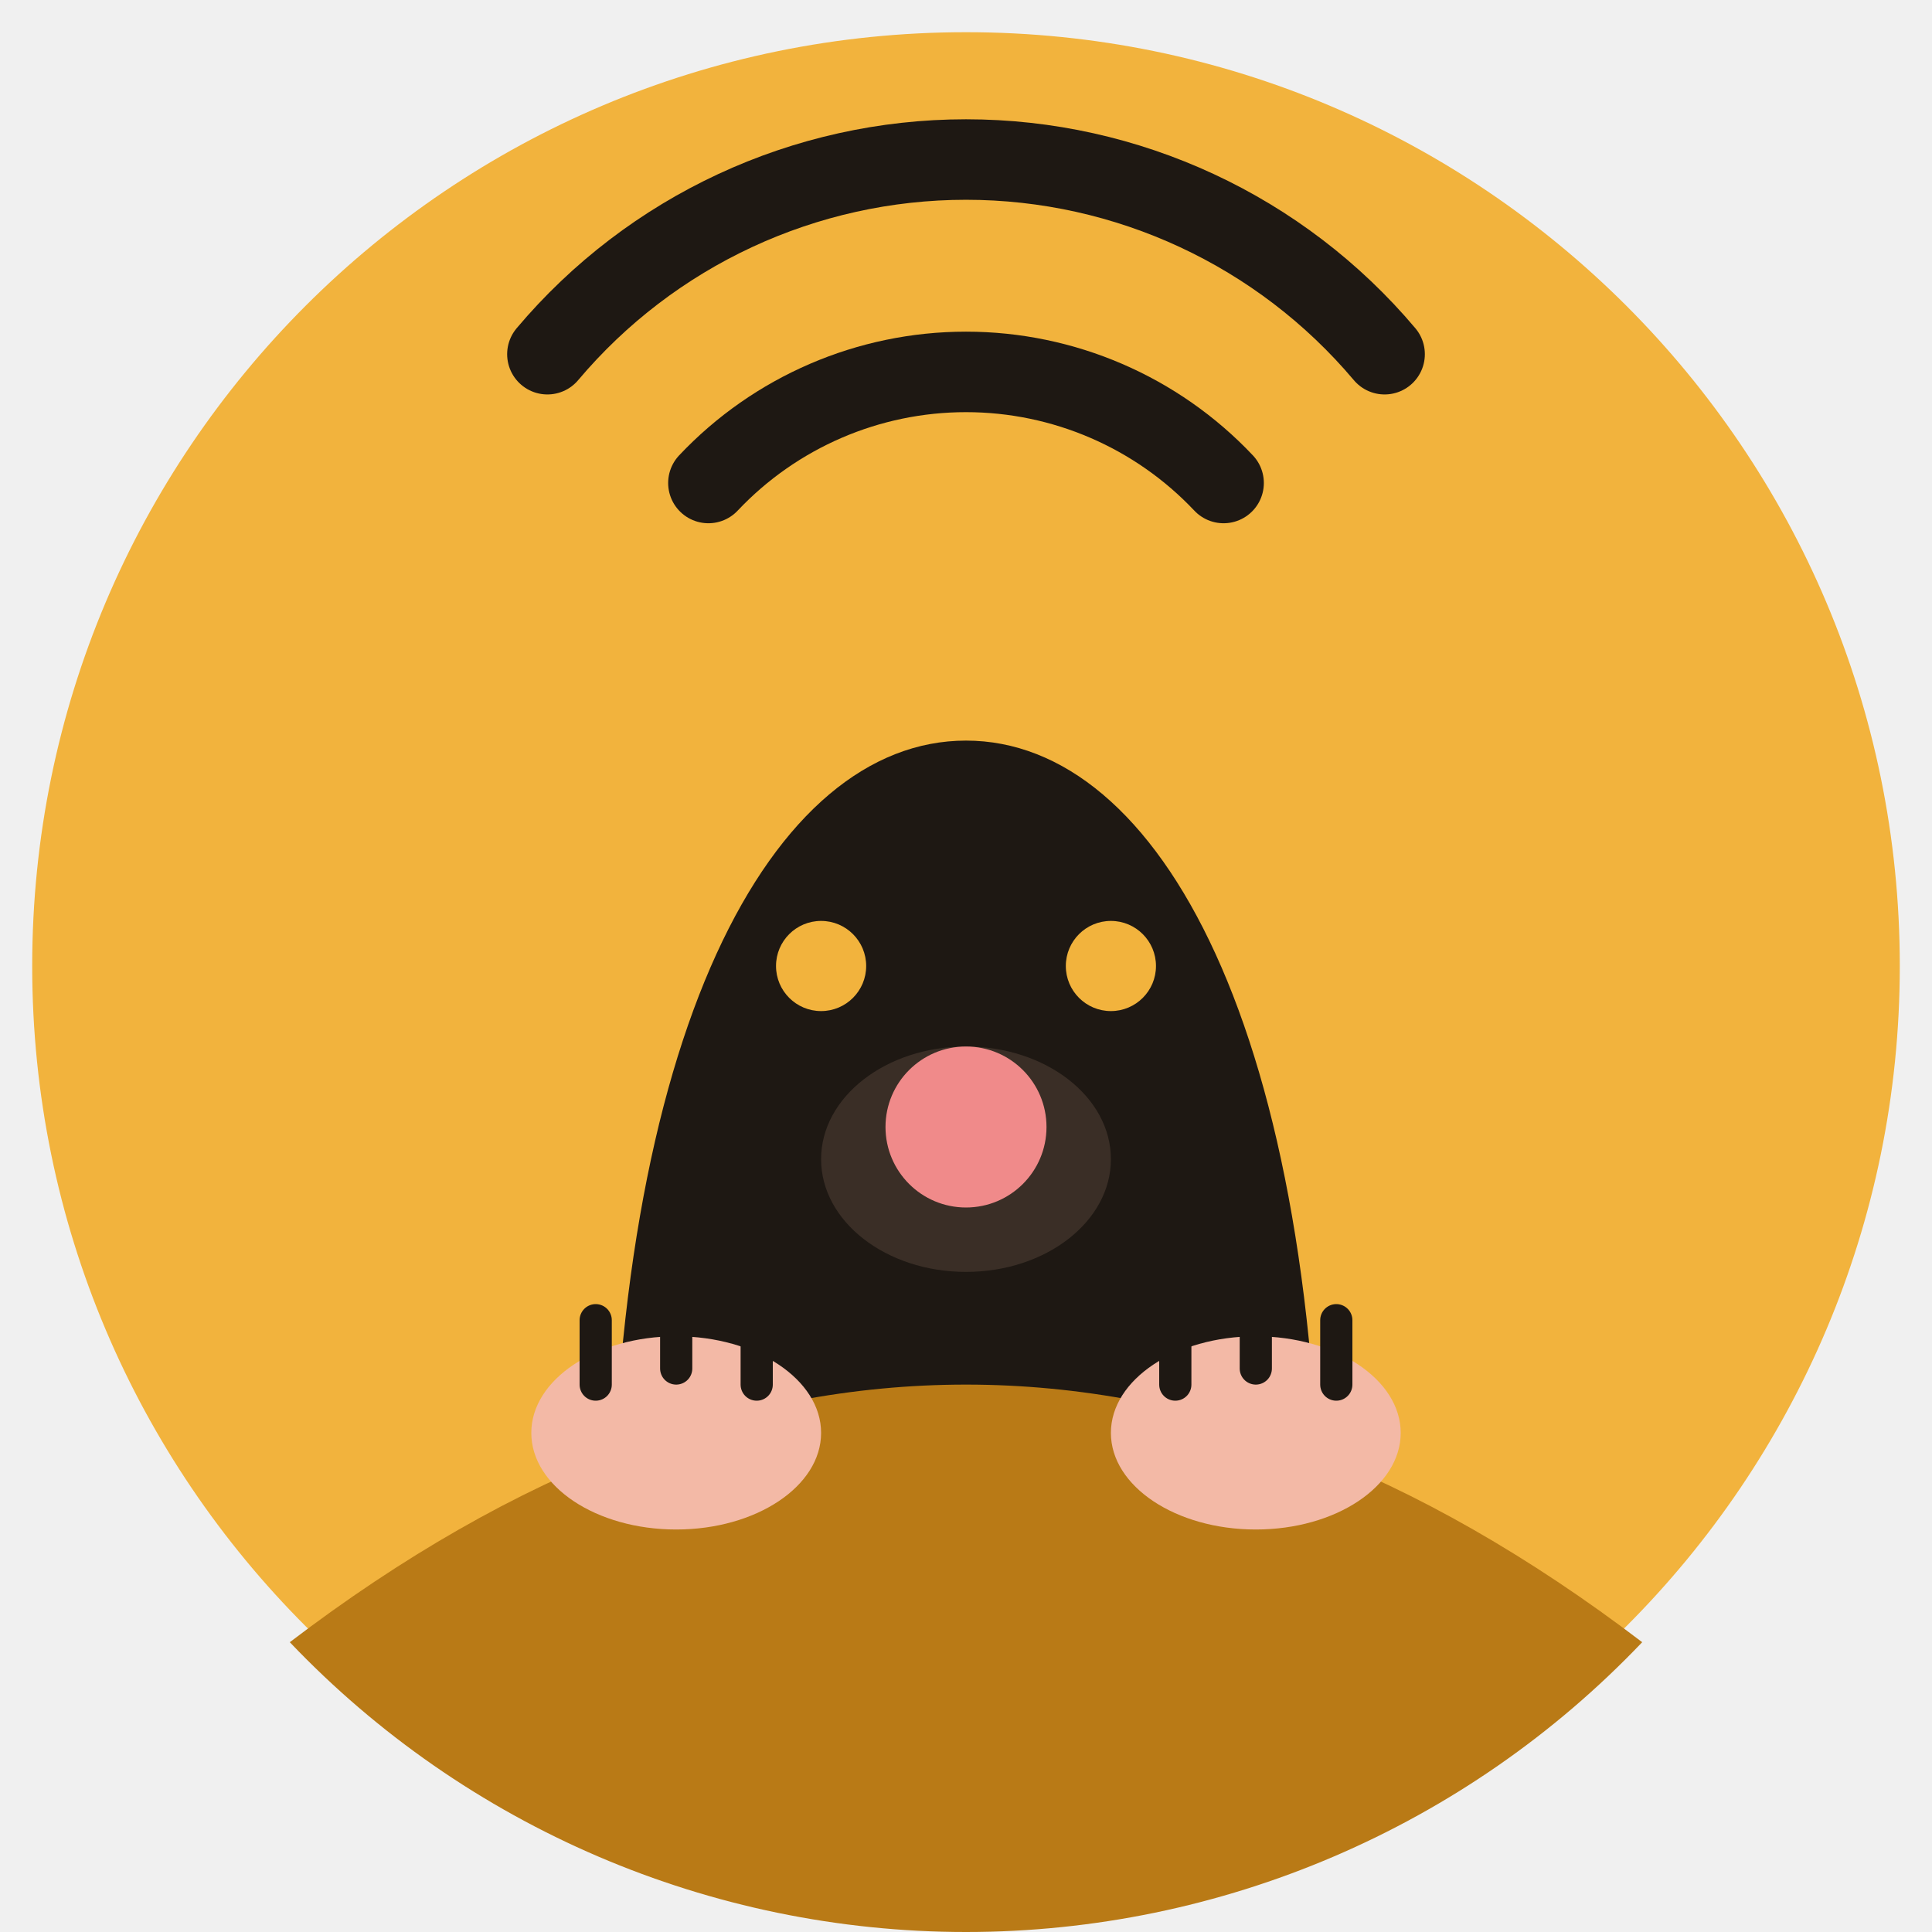
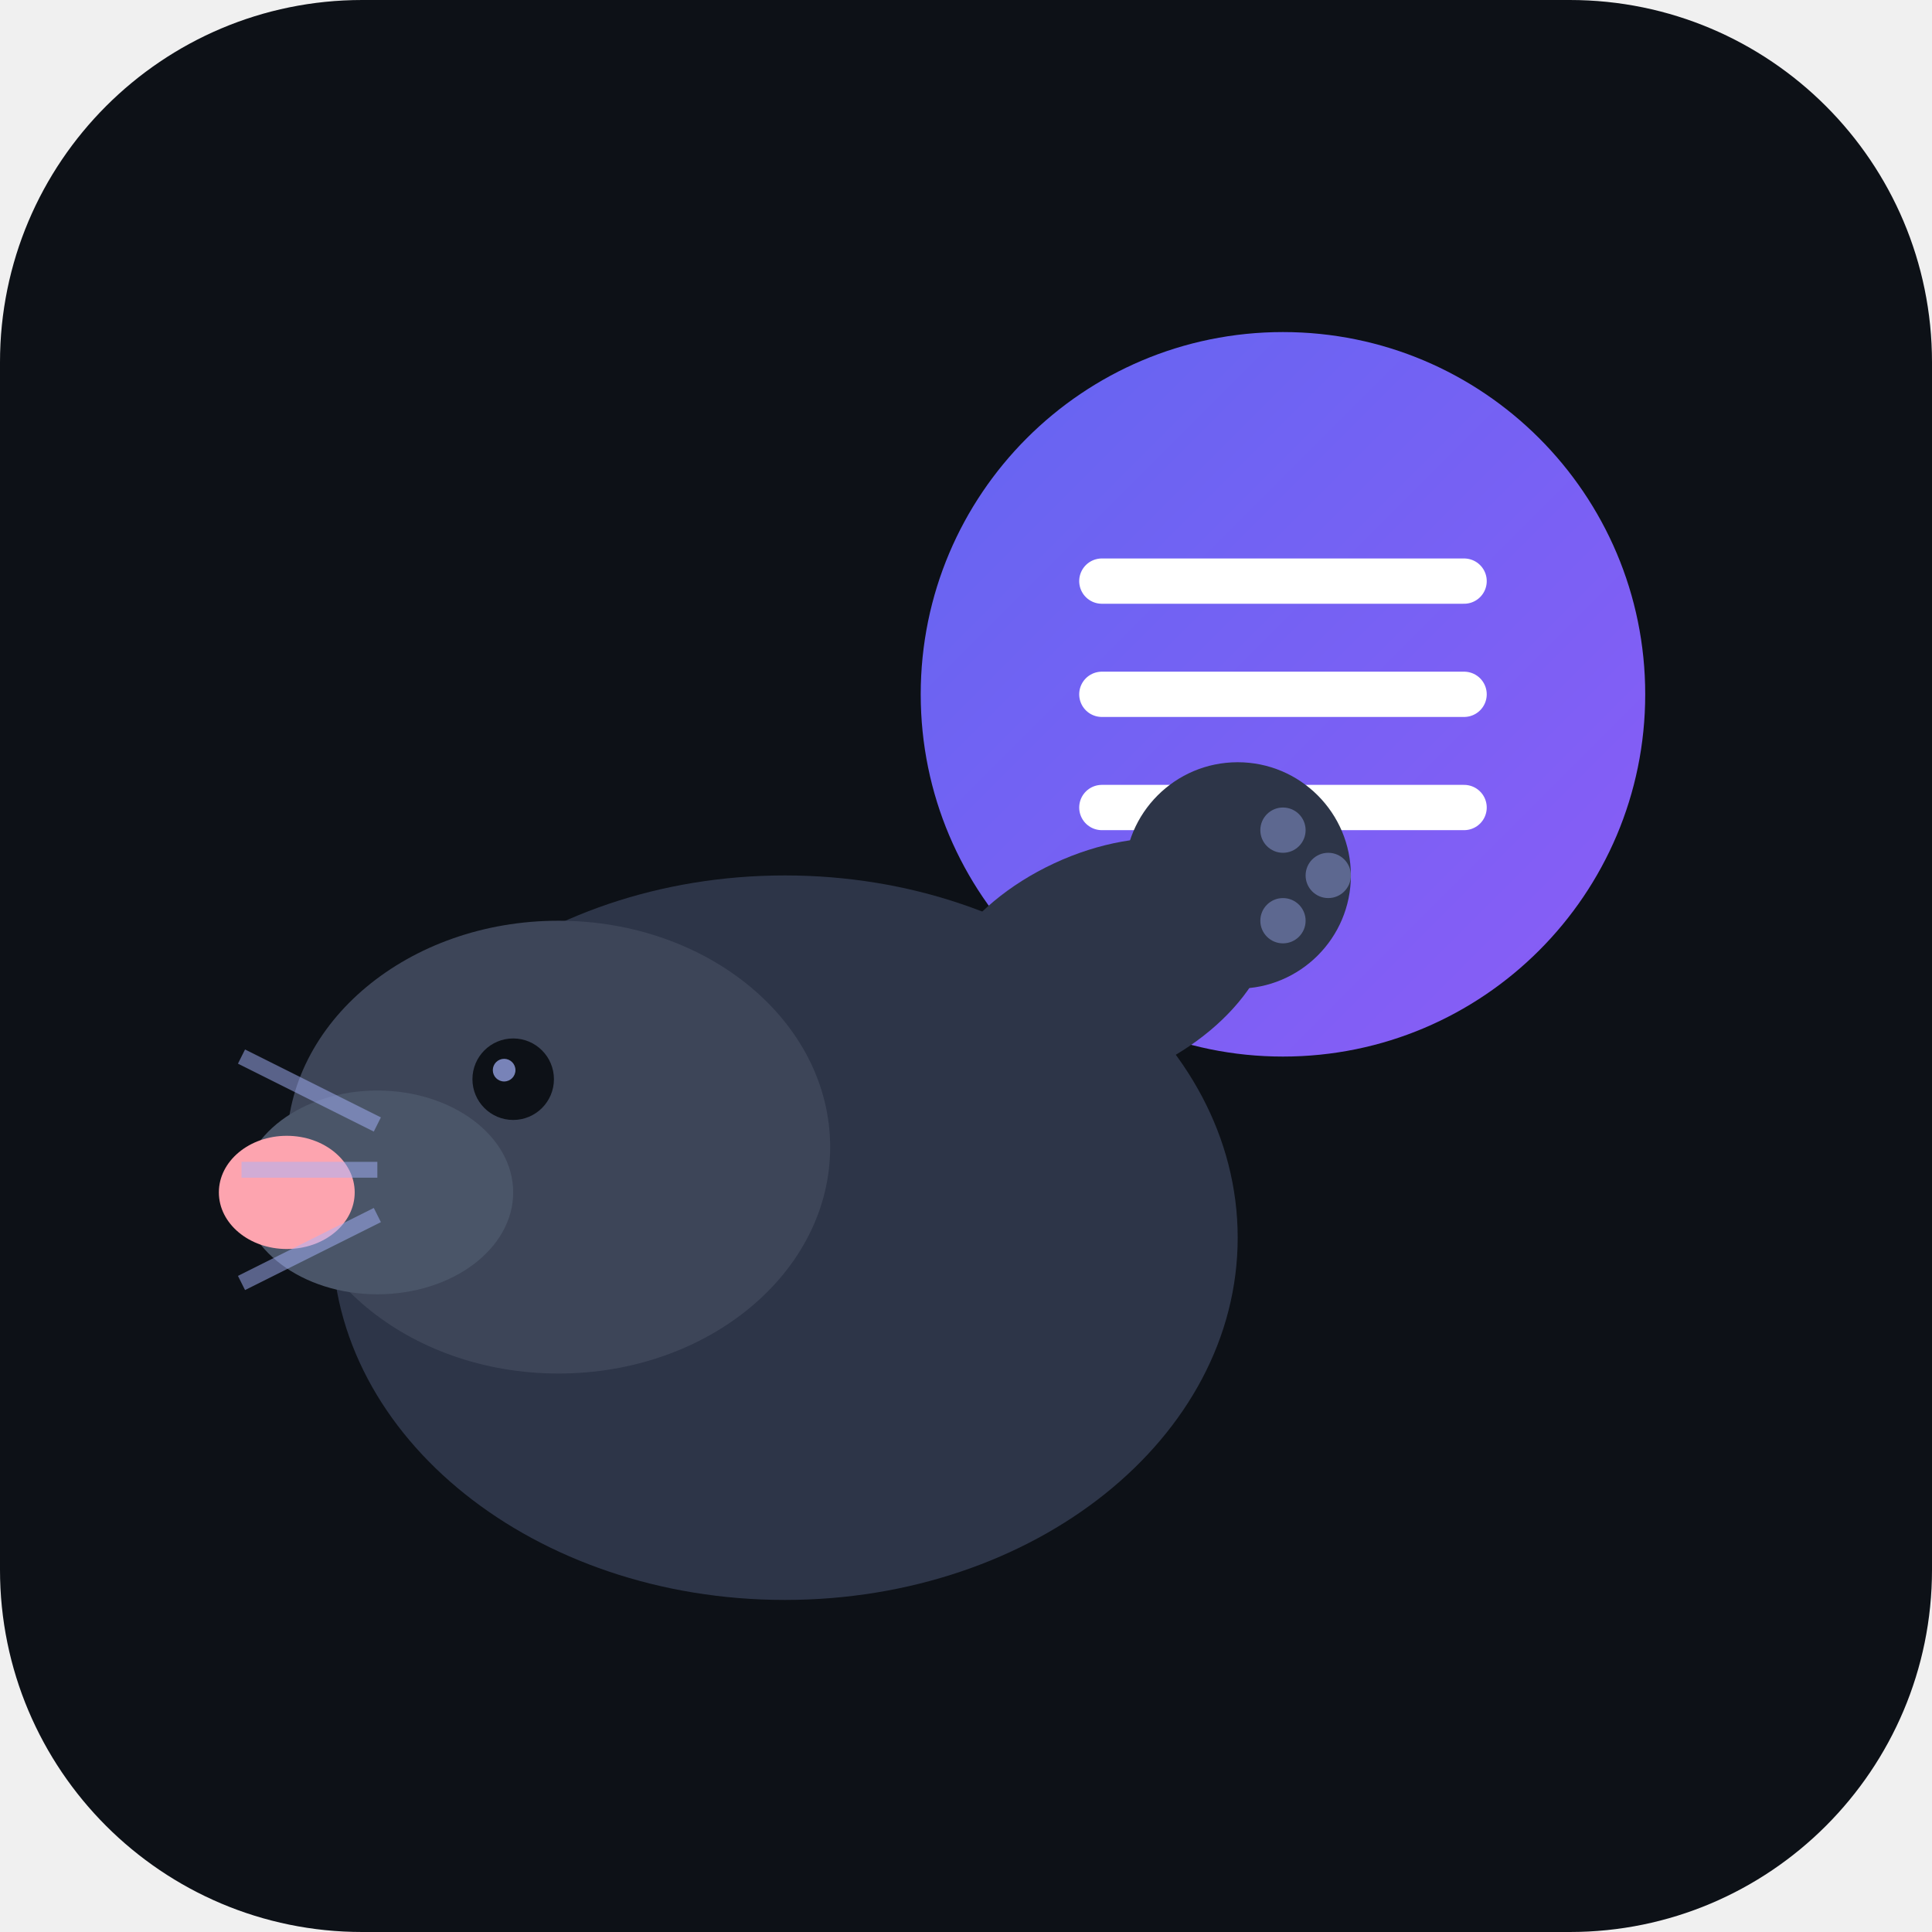
- <svg xmlns="http://www.w3.org/2000/svg" viewBox="0 0 120 120" width="512" height="512" role="img" aria-label="Crypto Mole badge">
-   <circle cx="60" cy="60" r="58" fill="#F2B33D" />
-   <path d="M44 30 A22 22 0 0 1 76 30" fill="none" stroke="#1E1813" stroke-width="5" stroke-linecap="round" />
-   <path d="M34 22 A34 34 0 0 1 86 22" fill="none" stroke="#1E1813" stroke-width="5" stroke-linecap="round" />
-   <path d="M38 98 C38 64 48 46 60 46 C72 46 82 64 82 98 Z" fill="#1E1813" />
-   <circle cx="51" cy="60" r="2.8" fill="#F2B33D" />
-   <circle cx="69" cy="60" r="2.8" fill="#F2B33D" />
-   <ellipse cx="60" cy="72" rx="9" ry="7" fill="#3A2E26" />
-   <circle cx="60" cy="70" r="5" fill="#F08A8A" />
-   <path d="M18 102 Q60 70 102 102 A58 58 0 0 1 18 102 Z" fill="#B97A16" />
-   <ellipse cx="42" cy="89" rx="9" ry="6" fill="#F3B9A6" />
-   <ellipse cx="78" cy="89" rx="9" ry="6" fill="#F3B9A6" />
-   <path d="M37 86 L37 82 M42 85 L42 81 M47 86 L47 82 M73 86 L73 82 M78 85 L78 81 M83 86 L83 82" stroke="#1E1813" stroke-width="2" stroke-linecap="round" />
+ <svg xmlns="http://www.w3.org/2000/svg" viewBox="0 0 512 512" width="512" height="512">
+   <defs>
+     <linearGradient id="coinGrad" x1="0%" y1="0%" x2="100%" y2="100%">
+       <stop offset="0%" stop-color="#6366f1" />
+       <stop offset="100%" stop-color="#8b5cf6" />
+     </linearGradient>
+   </defs>
+   <rect width="512" height="512" rx="96" fill="#0d1117" />
+   <g transform="translate(64, 64) scale(6)">
+     <circle cx="46" cy="20" r="16" fill="url(#coinGrad)" />
+     <line x1="38" y1="15" x2="54" y2="15" stroke="#ffffff" stroke-width="2" stroke-linecap="round" />
+     <line x1="38" y1="20" x2="54" y2="20" stroke="#ffffff" stroke-width="2" stroke-linecap="round" />
+     <line x1="38" y1="25" x2="54" y2="25" stroke="#ffffff" stroke-width="2" stroke-linecap="round" />
+     <ellipse cx="24" cy="44" rx="20" ry="16" fill="#2d3548" />
+     <ellipse cx="38" cy="32" rx="8" ry="5" fill="#2d3548" transform="rotate(-25 38 32)" />
+     <circle cx="44" cy="28" r="5" fill="#2d3548" />
+     <ellipse cx="14" cy="40" rx="12" ry="10" fill="#3d4558" />
+     <ellipse cx="6" cy="42" rx="6" ry="4.5" fill="#4a5568" />
+     <ellipse cx="2" cy="42" rx="3" ry="2.5" fill="#fda4af" />
+     <circle cx="12" cy="37" r="1.8" fill="#0d1117" />
+     <circle cx="11.6" cy="36.6" r="0.5" fill="#a5b4fc" opacity="0.7" />
+     <line x1="6" y1="39" x2="0" y2="36" stroke="#a5b4fc" stroke-width="0.7" opacity="0.5" />
+     <line x1="6" y1="41" x2="0" y2="41" stroke="#a5b4fc" stroke-width="0.7" opacity="0.5" />
+     <line x1="6" y1="43" x2="0" y2="46" stroke="#a5b4fc" stroke-width="0.7" opacity="0.5" />
+     <circle cx="46" cy="30" r="1" fill="#a5b4fc" opacity="0.4" />
+     <circle cx="48" cy="28" r="1" fill="#a5b4fc" opacity="0.4" />
+     <circle cx="46" cy="26" r="1" fill="#a5b4fc" opacity="0.4" />
+   </g>
</svg>
